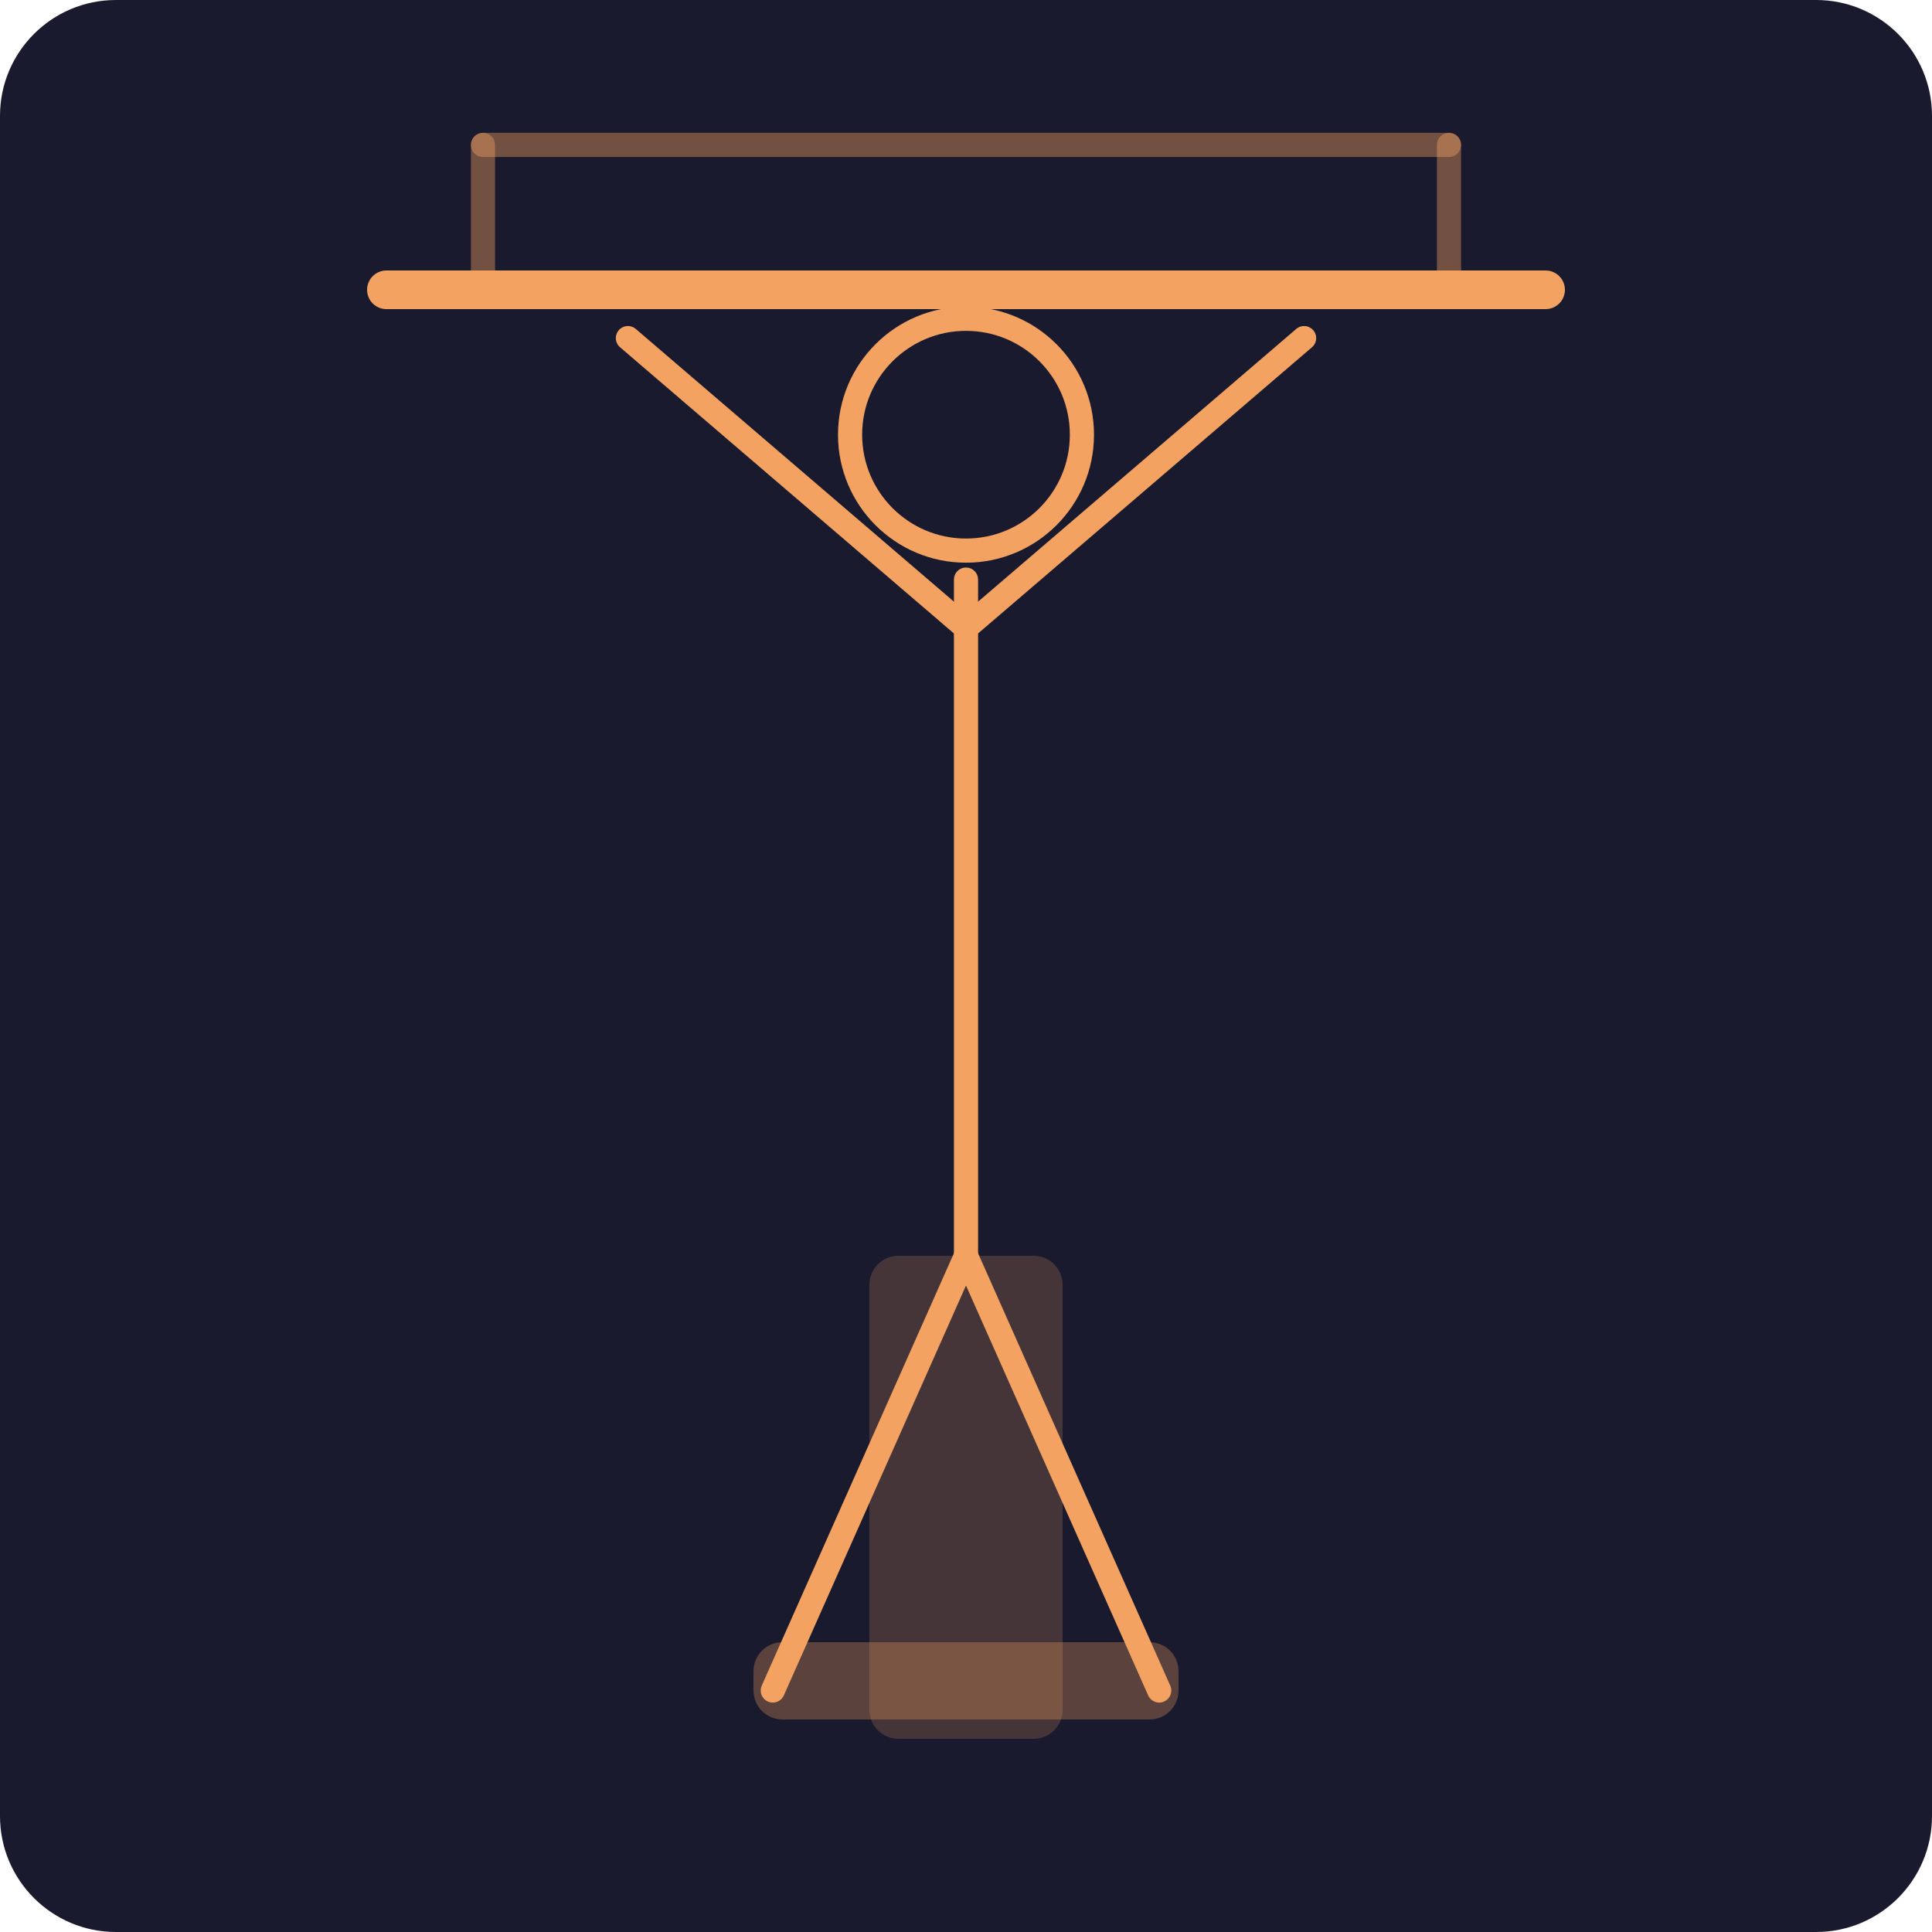
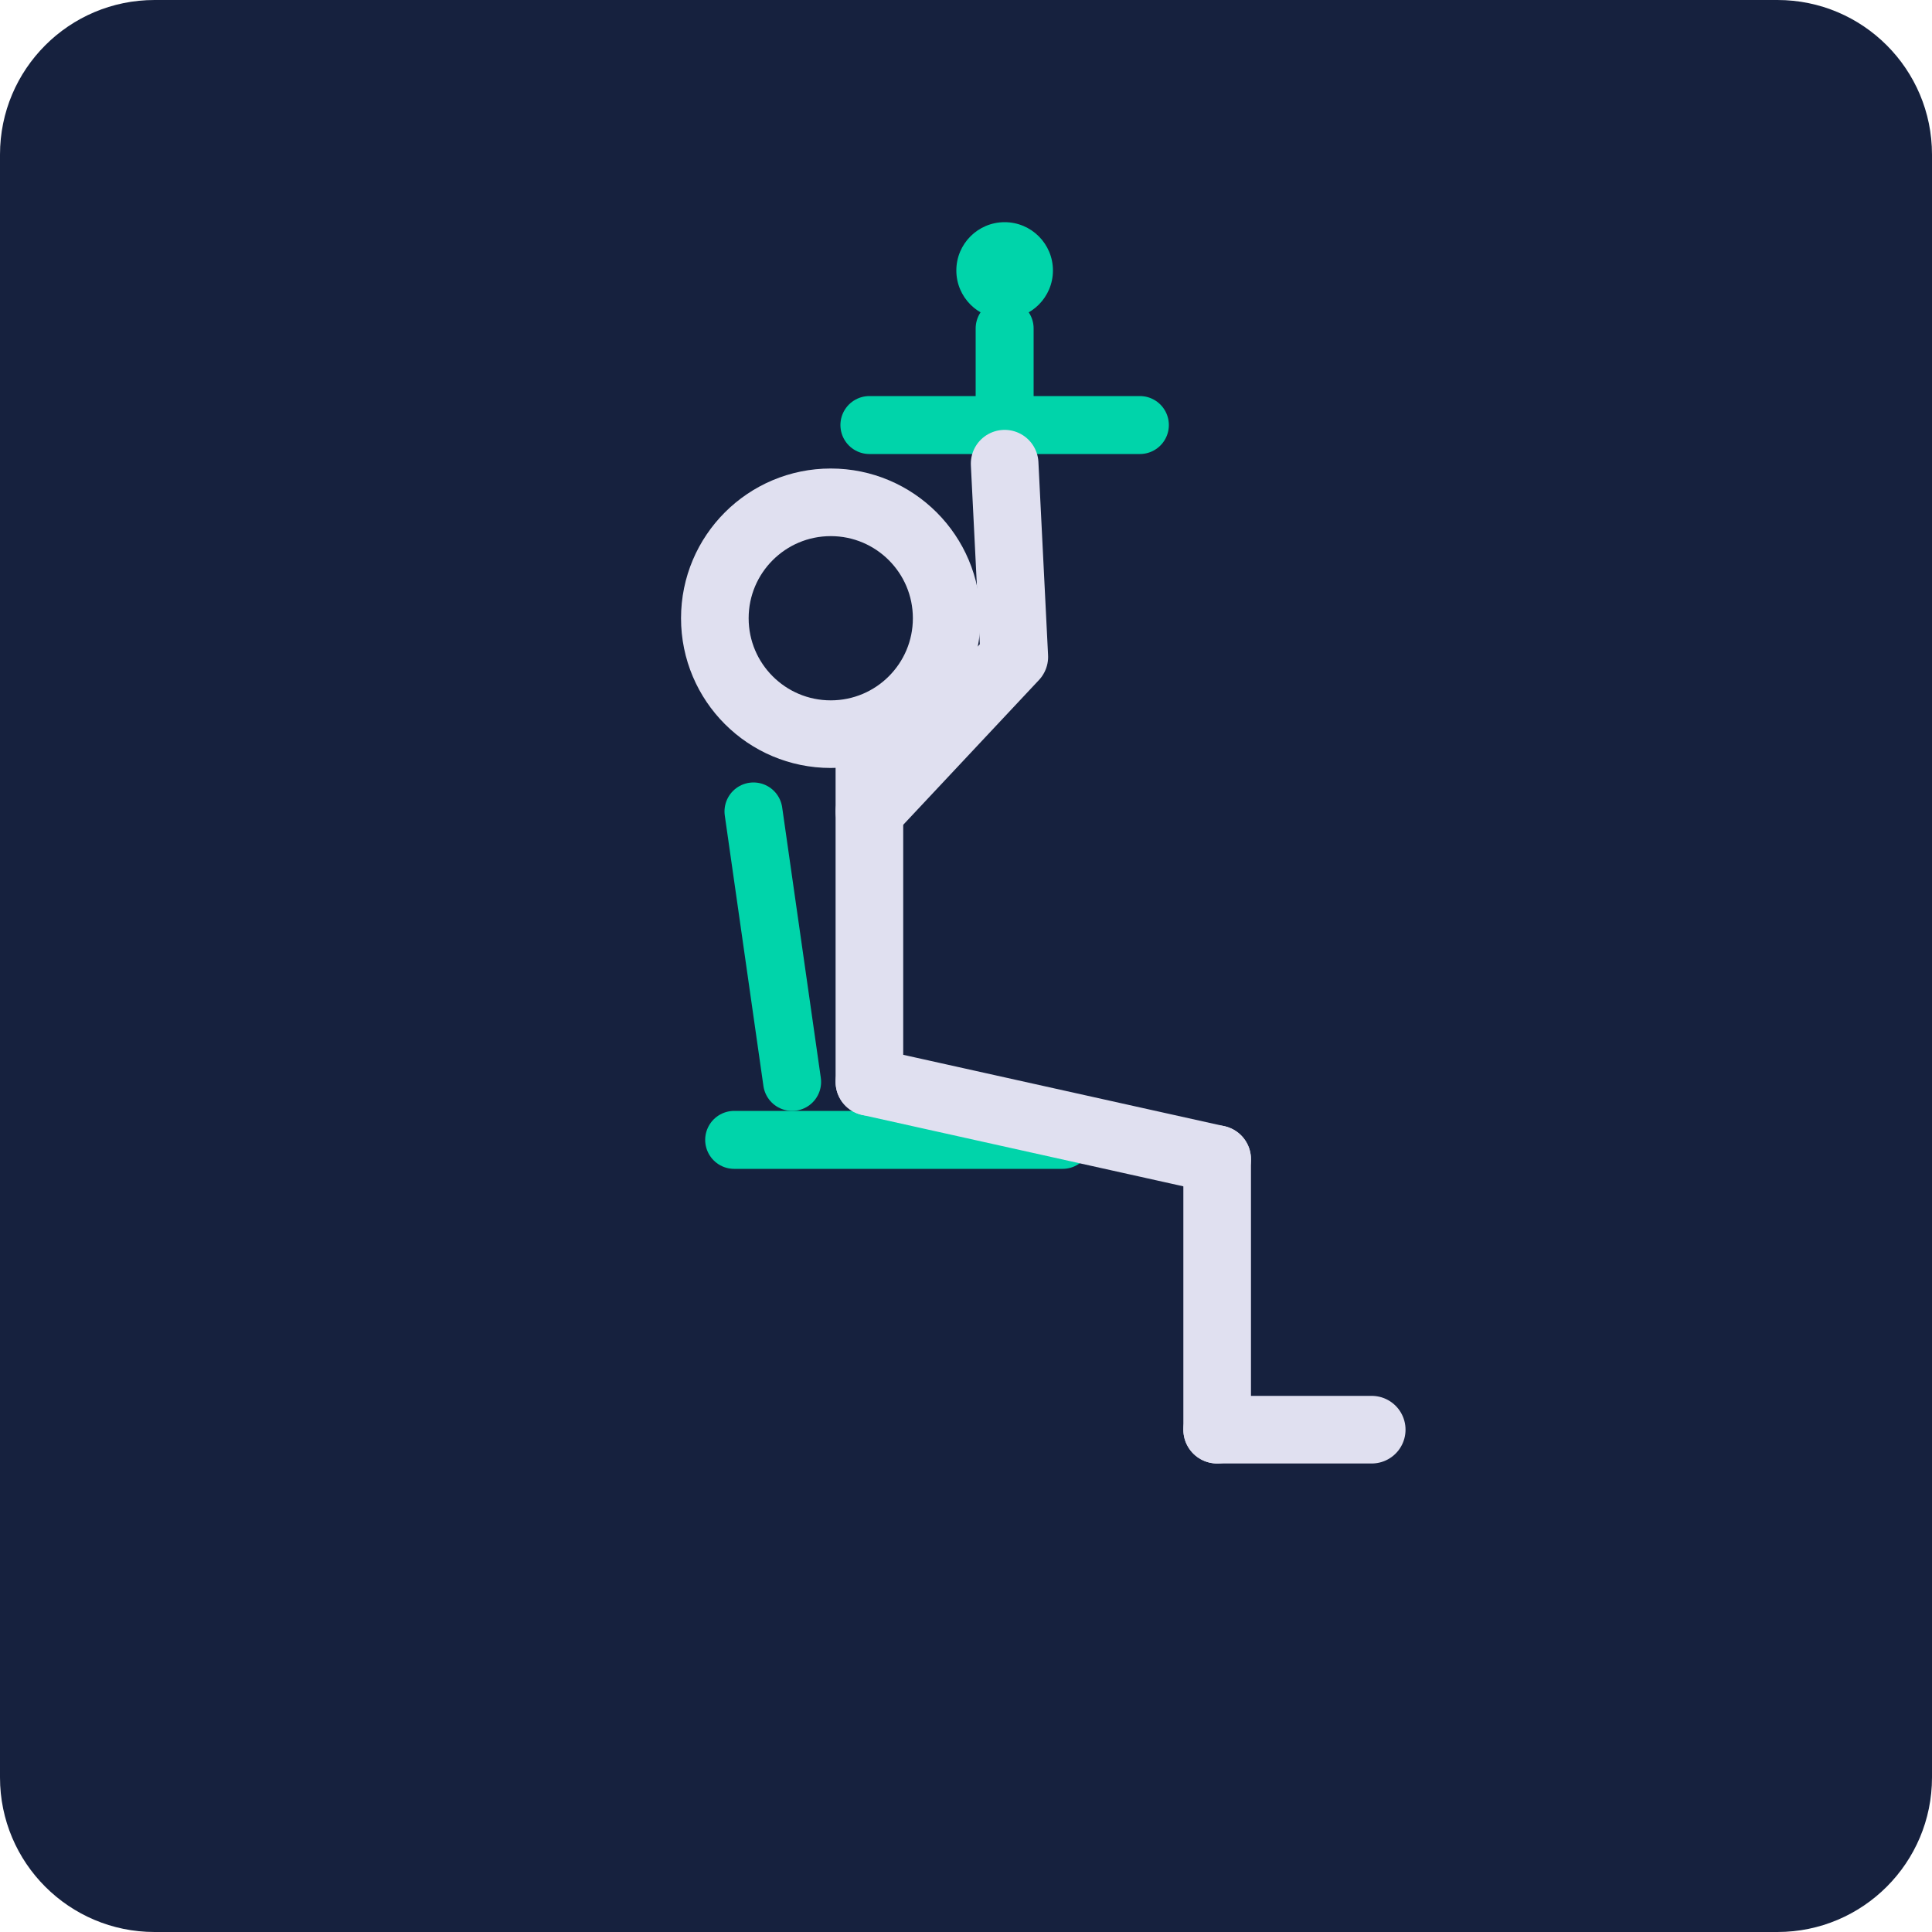
<svg xmlns="http://www.w3.org/2000/svg" viewBox="0 0 200 200">
-   <rect width="200" height="200" rx="12" fill="#1a1a2e" />
-   <g stroke="#f4a261" stroke-width="2.5" fill="none" stroke-linecap="round" stroke-linejoin="round">
-     <line x1="40" y1="30" x2="160" y2="30" stroke-width="4" />
-     <line x1="50" y1="30" x2="50" y2="15" opacity="0.4" />
-     <line x1="150" y1="30" x2="150" y2="15" opacity="0.4" />
-     <line x1="50" y1="15" x2="150" y2="15" opacity="0.4" />
-     <line x1="100" y1="60" x2="100" y2="130" />
-     <circle cx="100" cy="45" r="12" />
-     <line x1="100" y1="65" x2="65" y2="35" />
-     <line x1="100" y1="65" x2="135" y2="35" />
-     <line x1="100" y1="130" x2="80" y2="175" />
-     <line x1="100" y1="130" x2="120" y2="175" />
-     <rect x="90" y="130" width="20" height="50" rx="3" fill="#f4a261" opacity="0.2" stroke="none" />
-     <rect x="78" y="170" width="44" height="8" rx="3" fill="#f4a261" opacity="0.3" stroke="none" />
+   <rect width="200" height="200" rx="16" fill="#16213e" />
+   <g stroke="#00d4aa" stroke-width="6" fill="none" stroke-linecap="round" stroke-linejoin="round">
+     <line x1="104" y1="34" x2="104" y2="44" />
+     <line x1="90" y1="44" x2="118" y2="44" />
+     <line x1="78" y1="84" x2="82" y2="112" />
+     <line x1="76" y1="118" x2="110" y2="118" />
+   </g>
+   <circle cx="104" cy="28" r="5" fill="#00d4aa" />
+   <g stroke="#e0e0f0" stroke-width="7" fill="none" stroke-linecap="round" stroke-linejoin="round">
+     <circle cx="86" cy="64" r="12" />
+     <path d="M90 76 L90 112" />
+     <path d="M90 84 L105 68 L104 48" />
+     <path d="M90 112 L126 120" />
+     <path d="M126 120 L126 148" />
+     <path d="M126 148 L142 148" />
  </g>
</svg>
